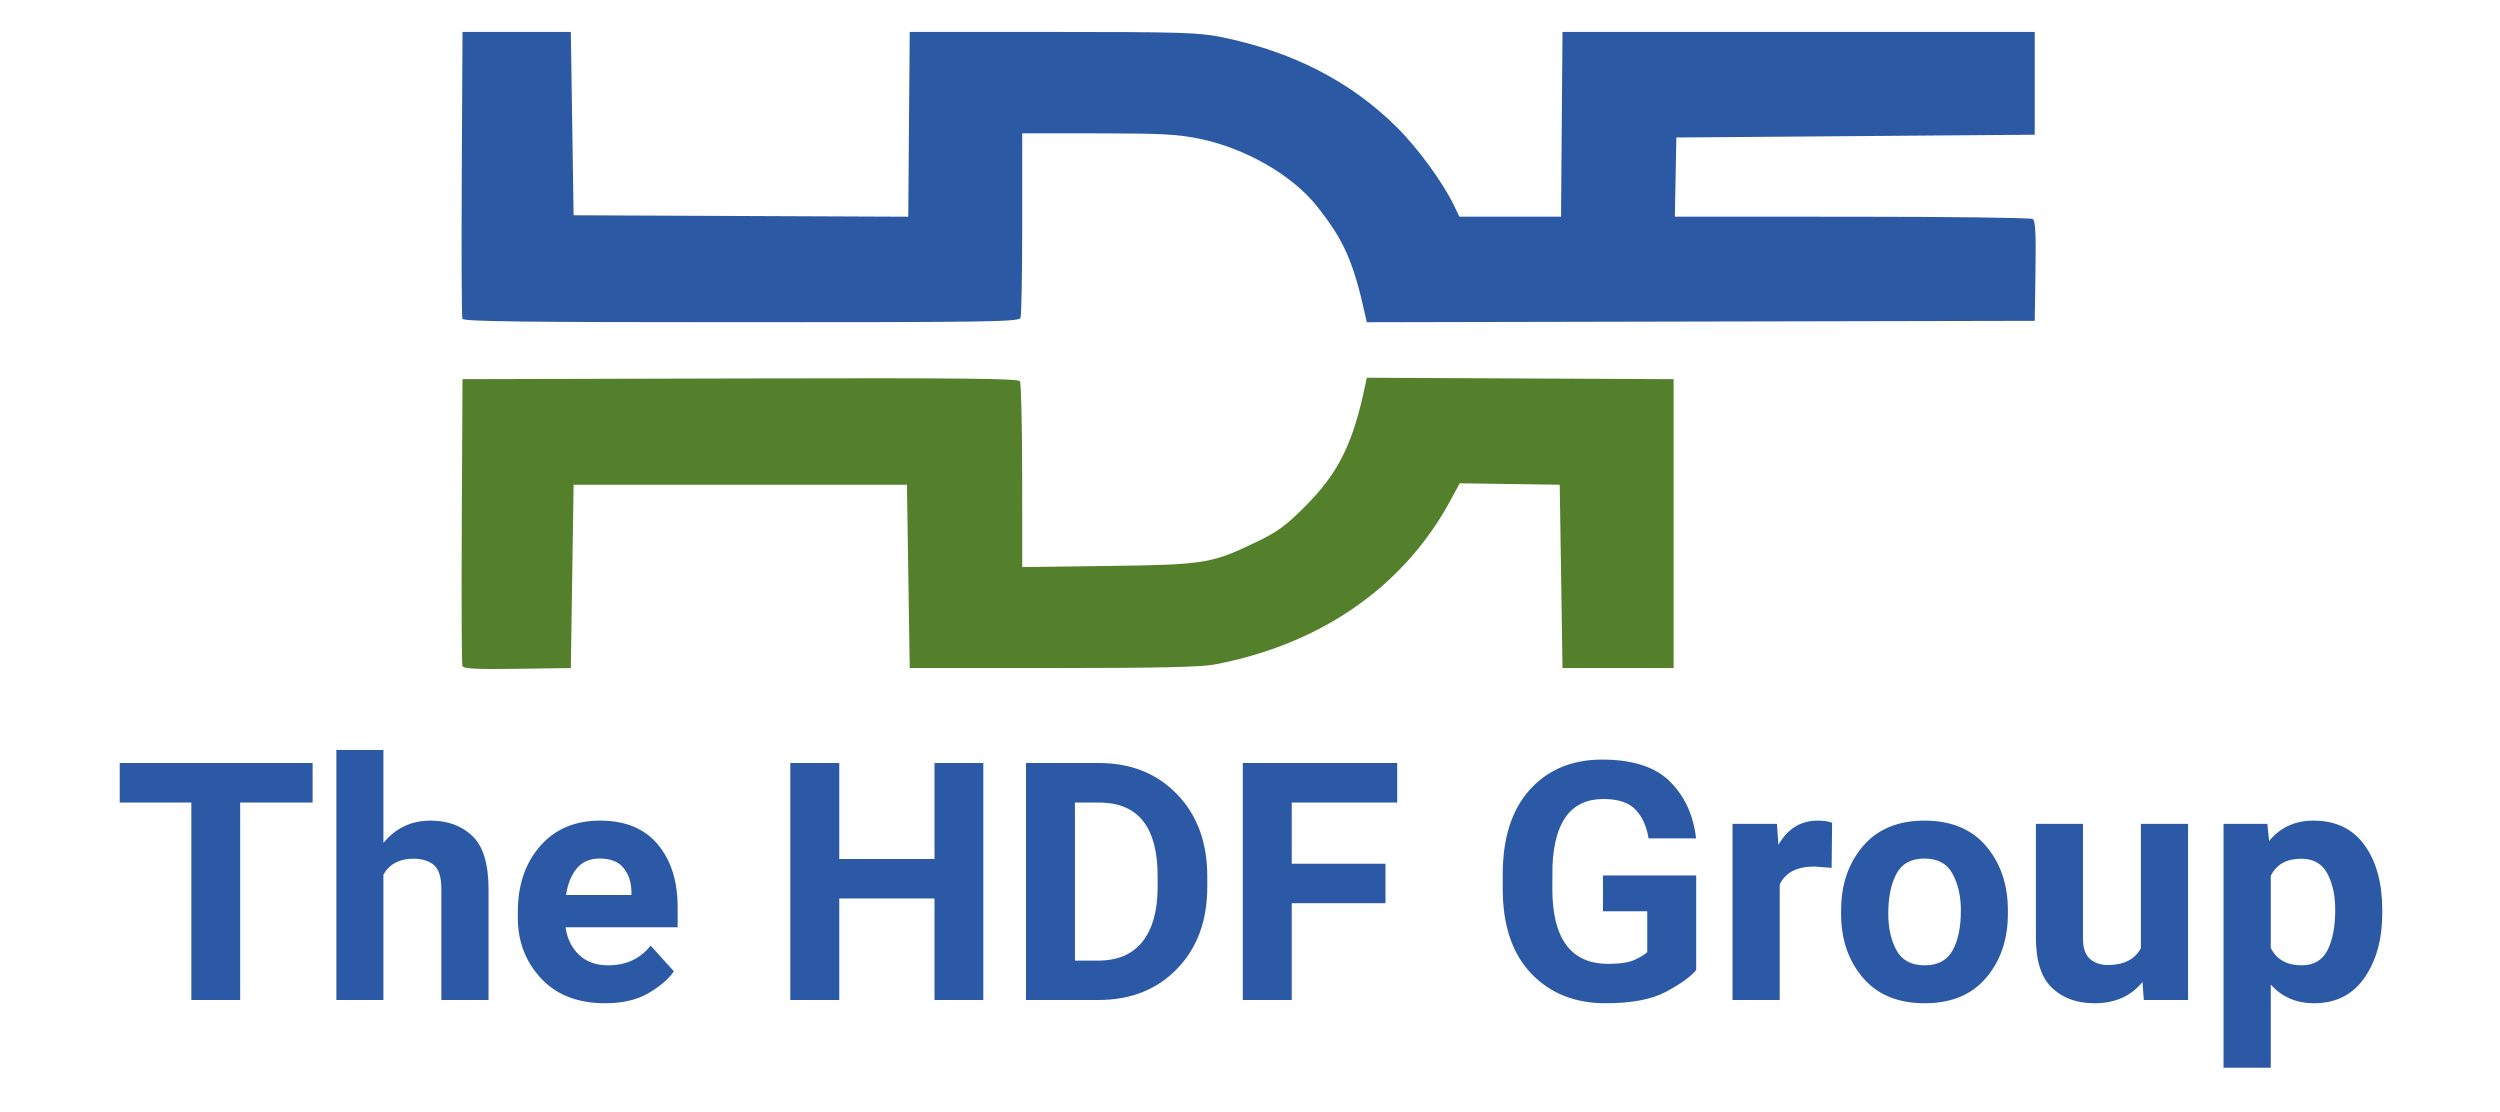
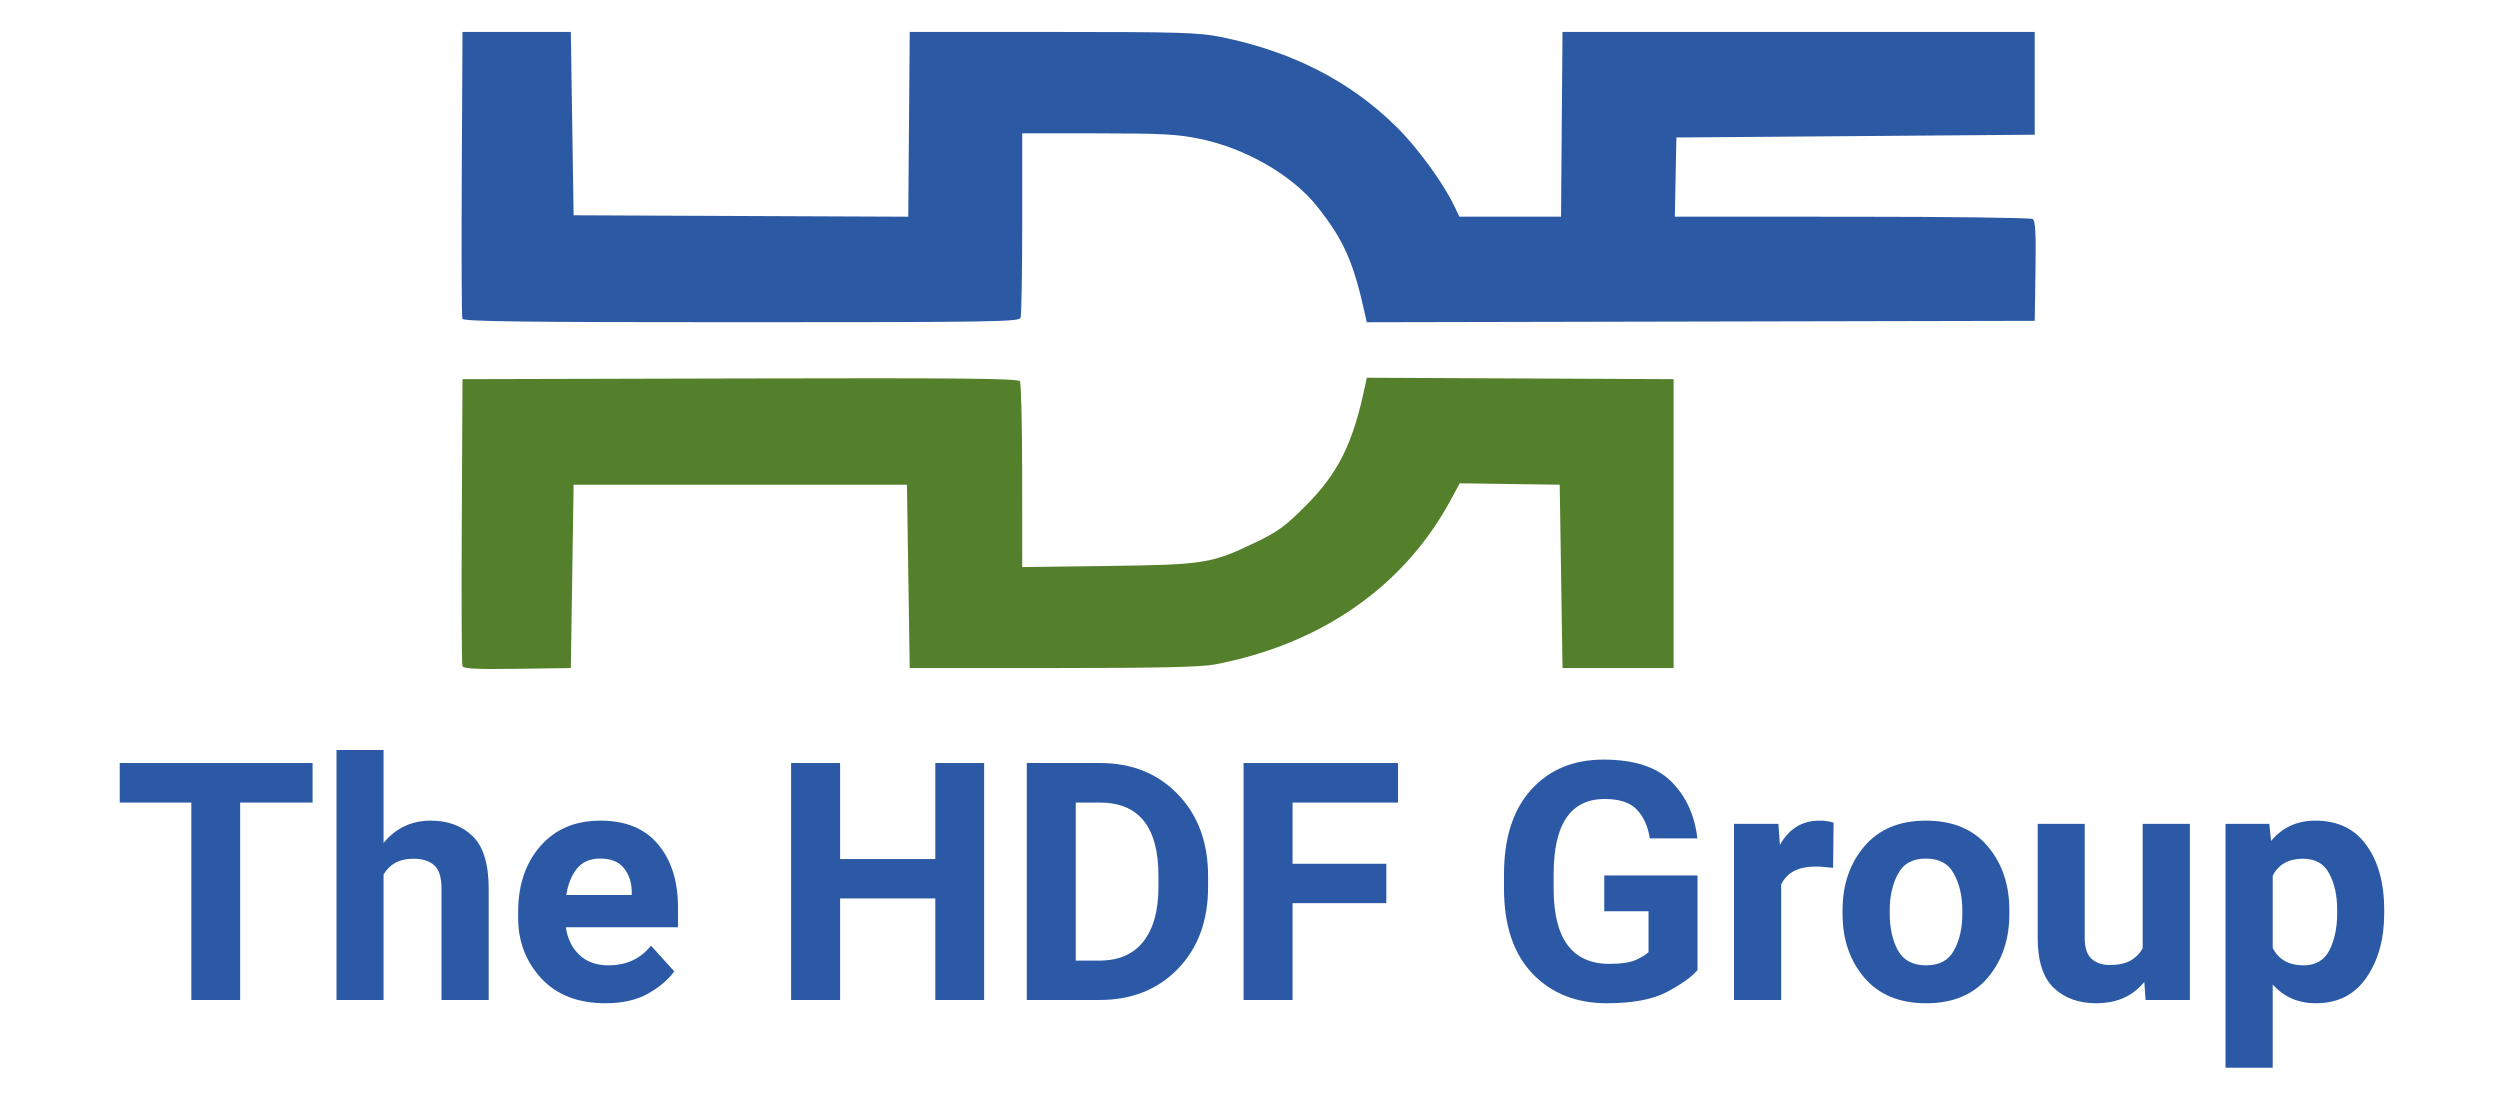
<svg xmlns="http://www.w3.org/2000/svg" version="1.1" id="svg2" xml:space="preserve" width="1200" height="533.333" viewBox="0 0 1200 533.333">
  <defs id="defs6">
    <clipPath clipPathUnits="userSpaceOnUse" id="clipPath20">
      <path d="M 0,0 H 10 V 10 H 0 Z" id="path18" />
    </clipPath>
    <clipPath clipPathUnits="userSpaceOnUse" id="clipPath32">
      <path d="M 864.586,1110.73 V 399.992 H 688.809 V 1110.73 H 430.992 v 142.39 H 1125.92 V 1110.73 Z M 1589.39,399.992 v 401.387 c 0,36.312 -7.82,63.16 -23.44,80.562 -15.62,17.375 -41.59,26.079 -77.93,26.079 -49.61,0 -85.55,-19.161 -107.81,-57.43 V 399.992 H 1210.87 V 1300 h 169.34 V 964.855 c 44.91,53.895 101.37,80.845 169.35,80.845 137.48,0 207.22,-79.88 209.17,-239.641 V 399.992 Z m 445.9,261.922 c 5.47,-41.414 21.96,-74.609 49.51,-99.609 27.53,-25.004 62.4,-37.504 104.6,-37.504 65.23,0 116.2,23.64 152.93,70.894 l 83.21,-93.148 c -25.4,-35.945 -59.79,-63.977 -103.13,-84.078 -43.37,-20.125 -91.42,-30.188 -144.14,-30.188 -92.98,0 -168.67,28.516 -227.06,85.551 -58.4,57.031 -87.6,133.004 -87.6,227.934 v 16.39 c 0,63.668 12.31,120.614 36.91,170.813 24.61,50.179 59.48,88.847 104.6,116.001 45.11,27.16 96.58,40.73 154.38,40.73 86.74,0 155,-27.35 204.8,-82.032 49.81,-54.684 74.7,-132.234 74.7,-232.617 v -69.137 z m 237.31,128.961 c -0.79,37.68 -10.94,66.813 -30.47,87.395 -19.53,20.609 -47.28,30.914 -83.2,30.914 -33.61,0 -60.86,-11.383 -81.75,-34.141 -20.89,-22.762 -34.27,-55.32 -40.14,-97.699 H 2272.6 Z M 3363.62,399.992 V 765.633 H 3020.85 V 399.992 h -175.78 v 853.128 h 175.78 V 907.426 h 342.77 V 1253.12 H 3539.4 V 399.992 Z m 932.52,195.133 c -32.62,-61.734 -78.62,-109.586 -137.99,-143.57 -59.38,-33.965 -126.37,-51.168 -200.98,-51.563 H 3692.9 v 853.128 h 262.51 c 75.01,0 142.08,-16.9 201.27,-50.69 59.19,-33.79 105.37,-81.83 138.59,-144.14 33.19,-62.306 49.78,-133.091 49.78,-212.403 v -39.239 c 0,-79.308 -16.3,-149.808 -48.91,-211.523 z m -129.2,251.355 c 0,86.715 -17.97,152.45 -53.91,197.18 -35.95,44.71 -88.48,67.07 -157.62,67.07 H 3868.7 V 541.211 h 84.96 c 68.74,0 121.29,22.453 157.61,67.383 36.34,44.906 54.88,109.168 55.67,192.785 z m 481.64,264.25 V 890.422 h 337.5 V 748.629 h -337.5 V 399.992 H 4472.8 v 853.128 h 555.46 V 1110.73 Z M 5768.31,718.75 v 129.488 h 335.74 V 507.816 c -31.66,-37.894 -76.39,-67.293 -134.19,-88.183 -57.8,-20.895 -121.86,-31.352 -192.19,-31.352 -73.82,0 -138.56,16.106 -194.23,48.332 -55.67,32.231 -98.65,79.004 -128.9,140.344 -30.27,61.316 -45.81,133.379 -46.6,216.203 v 58.024 c 0,85.132 14.37,158.866 43.08,221.196 28.69,62.28 70.11,109.93 124.22,142.95 54.09,33 117.47,49.52 190.13,49.52 101.17,0 180.26,-24.12 237.31,-72.37 57.02,-48.24 90.83,-118.46 101.37,-210.644 h -171.1 c -7.82,48.814 -25.11,84.564 -51.85,107.234 -26.78,22.65 -63.58,33.99 -110.46,33.99 -59.76,0 -105.28,-22.48 -136.52,-67.4 -31.26,-44.91 -47.08,-111.722 -47.46,-200.39 v -54.485 c 0,-89.461 16.99,-157.039 50.98,-202.738 33.98,-45.695 83.79,-68.543 149.41,-68.543 66.02,0 113.08,14.059 141.22,42.18 V 718.75 Z m 823.23,156.445 c -23.05,3.121 -43.35,4.68 -60.92,4.68 -64.09,0 -106.07,-21.664 -126,-65.031 V 399.992 H 6235.3 v 633.998 h 159.96 l 4.68,-75.595 c 33.99,58.195 81.04,87.305 141.22,87.305 18.74,0 36.32,-2.55 52.73,-7.62 z m 553.13,-398.726 c -54.31,-58.793 -127.14,-88.188 -218.56,-88.188 -91.41,0 -164.35,29.309 -218.84,87.903 -54.5,58.589 -81.75,138.277 -81.75,239.05 v 7.625 c 0,62.875 12.11,118.942 36.34,168.153 24.21,49.215 59.08,87.308 104.58,114.268 45.5,26.95 98.33,40.42 158.51,40.42 85.55,0 155.35,-26.16 209.46,-78.516 54.11,-52.356 84.27,-123.426 90.54,-213.282 l 1.16,-43.347 c 0,-97.282 -27.15,-175.297 -81.44,-234.086 z m -122.46,384.008 c -23.05,32.468 -55.48,48.707 -97.26,48.707 -41.41,0 -73.45,-16.149 -96.09,-48.422 -22.68,-32.274 -33.99,-82.254 -33.99,-149.922 0,-60.262 11.31,-106.332 33.99,-138.211 22.64,-31.879 55.07,-47.828 97.25,-47.828 41.02,0 73.05,15.754 96.1,47.234 23.04,31.504 34.56,81.86 34.56,151.11 0,59.074 -11.52,104.859 -34.56,137.332 z m 692.57,-460.485 -4.68,64.457 c -41.81,-50.769 -99.61,-76.168 -173.45,-76.168 -67.95,0 -119.82,19.532 -155.56,58.594 -35.73,39.063 -54.01,96.293 -54.78,171.672 v 415.443 h 169.32 V 623.93 c 0,-66.086 30.08,-99.129 90.26,-99.129 57.4,0 96.86,19.949 118.35,59.844 v 449.345 h 169.91 V 399.992 Z m 791.31,76.477 c -44.34,-58.793 -104.2,-88.188 -179.58,-88.188 -64.06,0 -115.83,22.254 -155.29,66.789 V 156.258 H 8001.9 v 877.732 h 157.02 l 5.87,-62.107 c 41.01,49.217 94.53,73.817 160.55,73.817 78.11,0 138.85,-28.91 182.22,-86.712 43.37,-57.824 65.03,-137.508 65.03,-239.074 v -8.789 c 0,-97.656 -22.17,-175.867 -66.5,-234.656 z m -134.17,383.5 c -20.92,32.011 -51.28,48.051 -91.11,48.051 -53.15,0 -89.66,-20.325 -109.59,-60.946 v -259.57 c 20.7,-41.809 57.63,-62.703 110.75,-62.703 80.85,0 121.3,66.219 121.3,198.629 0,58.988 -10.46,104.488 -31.35,136.539 z" id="path30" />
    </clipPath>
    <clipPath clipPathUnits="userSpaceOnUse" id="clipPath32-3">
      <path d="M 864.586,1110.73 V 399.992 H 688.809 V 1110.73 H 430.992 v 142.39 H 1125.92 V 1110.73 Z M 1589.39,399.992 v 401.387 c 0,36.312 -7.82,63.16 -23.44,80.562 -15.62,17.375 -41.59,26.079 -77.93,26.079 -49.61,0 -85.55,-19.161 -107.81,-57.43 V 399.992 H 1210.87 V 1300 h 169.34 V 964.855 c 44.91,53.895 101.37,80.845 169.35,80.845 137.48,0 207.22,-79.88 209.17,-239.641 V 399.992 Z m 445.9,261.922 c 5.47,-41.414 21.96,-74.609 49.51,-99.609 27.53,-25.004 62.4,-37.504 104.6,-37.504 65.23,0 116.2,23.64 152.93,70.894 l 83.21,-93.148 c -25.4,-35.945 -59.79,-63.977 -103.13,-84.078 -43.37,-20.125 -91.42,-30.188 -144.14,-30.188 -92.98,0 -168.67,28.516 -227.06,85.551 -58.4,57.031 -87.6,133.004 -87.6,227.934 v 16.39 c 0,63.668 12.31,120.614 36.91,170.813 24.61,50.179 59.48,88.847 104.6,116.001 45.11,27.16 96.58,40.73 154.38,40.73 86.74,0 155,-27.35 204.8,-82.032 49.81,-54.684 74.7,-132.234 74.7,-232.617 v -69.137 z m 237.31,128.961 c -0.79,37.68 -10.94,66.813 -30.47,87.395 -19.53,20.609 -47.28,30.914 -83.2,30.914 -33.61,0 -60.86,-11.383 -81.75,-34.141 -20.89,-22.762 -34.27,-55.32 -40.14,-97.699 H 2272.6 Z M 3363.62,399.992 V 765.633 H 3020.85 V 399.992 h -175.78 v 853.128 h 175.78 V 907.426 h 342.77 V 1253.12 H 3539.4 V 399.992 Z m 932.52,195.133 c -32.62,-61.734 -78.62,-109.586 -137.99,-143.57 -59.38,-33.965 -126.37,-51.168 -200.98,-51.563 H 3692.9 v 853.128 h 262.51 c 75.01,0 142.08,-16.9 201.27,-50.69 59.19,-33.79 105.37,-81.83 138.59,-144.14 33.19,-62.306 49.78,-133.091 49.78,-212.403 v -39.239 c 0,-79.308 -16.3,-149.808 -48.91,-211.523 z m -129.2,251.355 c 0,86.715 -17.97,152.45 -53.91,197.18 -35.95,44.71 -88.48,67.07 -157.62,67.07 H 3868.7 V 541.211 h 84.96 c 68.74,0 121.29,22.453 157.61,67.383 36.34,44.906 54.88,109.168 55.67,192.785 z m 481.64,264.25 V 890.422 h 337.5 V 748.629 h -337.5 V 399.992 H 4472.8 v 853.128 h 555.46 V 1110.73 Z M 5768.31,718.75 v 129.488 h 335.74 V 507.816 c -31.66,-37.894 -76.39,-67.293 -134.19,-88.183 -57.8,-20.895 -121.86,-31.352 -192.19,-31.352 -73.82,0 -138.56,16.106 -194.23,48.332 -55.67,32.231 -98.65,79.004 -128.9,140.344 -30.27,61.316 -45.81,133.379 -46.6,216.203 v 58.024 c 0,85.132 14.37,158.866 43.08,221.196 28.69,62.28 70.11,109.93 124.22,142.95 54.09,33 117.47,49.52 190.13,49.52 101.17,0 180.26,-24.12 237.31,-72.37 57.02,-48.24 90.83,-118.46 101.37,-210.644 h -171.1 c -7.82,48.814 -25.11,84.564 -51.85,107.234 -26.78,22.65 -63.58,33.99 -110.46,33.99 -59.76,0 -105.28,-22.48 -136.52,-67.4 -31.26,-44.91 -47.08,-111.722 -47.46,-200.39 v -54.485 c 0,-89.461 16.99,-157.039 50.98,-202.738 33.98,-45.695 83.79,-68.543 149.41,-68.543 66.02,0 113.08,14.059 141.22,42.18 V 718.75 Z m 823.23,156.445 c -23.05,3.121 -43.35,4.68 -60.92,4.68 -64.09,0 -106.07,-21.664 -126,-65.031 V 399.992 H 6235.3 v 633.998 h 159.96 l 4.68,-75.595 c 33.99,58.195 81.04,87.305 141.22,87.305 18.74,0 36.32,-2.55 52.73,-7.62 z m 553.13,-398.726 c -54.31,-58.793 -127.14,-88.188 -218.56,-88.188 -91.41,0 -164.35,29.309 -218.84,87.903 -54.5,58.589 -81.75,138.277 -81.75,239.05 v 7.625 c 0,62.875 12.11,118.942 36.34,168.153 24.21,49.215 59.08,87.308 104.58,114.268 45.5,26.95 98.33,40.42 158.51,40.42 85.55,0 155.35,-26.16 209.46,-78.516 54.11,-52.356 84.27,-123.426 90.54,-213.282 l 1.16,-43.347 c 0,-97.282 -27.15,-175.297 -81.44,-234.086 z m -122.46,384.008 c -23.05,32.468 -55.48,48.707 -97.26,48.707 -41.41,0 -73.45,-16.149 -96.09,-48.422 -22.68,-32.274 -33.99,-82.254 -33.99,-149.922 0,-60.262 11.31,-106.332 33.99,-138.211 22.64,-31.879 55.07,-47.828 97.25,-47.828 41.02,0 73.05,15.754 96.1,47.234 23.04,31.504 34.56,81.86 34.56,151.11 0,59.074 -11.52,104.859 -34.56,137.332 z m 692.57,-460.485 -4.68,64.457 c -41.81,-50.769 -99.61,-76.168 -173.45,-76.168 -67.95,0 -119.82,19.532 -155.56,58.594 -35.73,39.063 -54.01,96.293 -54.78,171.672 v 415.443 h 169.32 V 623.93 c 0,-66.086 30.08,-99.129 90.26,-99.129 57.4,0 96.86,19.949 118.35,59.844 v 449.345 h 169.91 V 399.992 Z m 791.31,76.477 c -44.34,-58.793 -104.2,-88.188 -179.58,-88.188 -64.06,0 -115.83,22.254 -155.29,66.789 V 156.258 H 8001.9 v 877.732 h 157.02 l 5.87,-62.107 c 41.01,49.217 94.53,73.817 160.55,73.817 78.11,0 138.85,-28.91 182.22,-86.712 43.37,-57.824 65.03,-137.508 65.03,-239.074 v -8.789 c 0,-97.656 -22.17,-175.867 -66.5,-234.656 z m -134.17,383.5 c -20.92,32.011 -51.28,48.051 -91.11,48.051 -53.15,0 -89.66,-20.325 -109.59,-60.946 v -259.57 c 20.7,-41.809 57.63,-62.703 110.75,-62.703 80.85,0 121.3,66.219 121.3,198.629 0,58.988 -10.46,104.488 -31.35,136.539 z" id="path30-8" />
    </clipPath>
  </defs>
  <g id="g10" transform="matrix(1.333333,0,0,-1.333333,0,533.3333)">
    <g id="g14" transform="scale(0.1)">
      <g clip-path="url(#clipPath20)" id="g16" />
    </g>
    <g id="g246" transform="translate(0,-1.4124661e-4)">
      <path style="fill:#2c59a4" d="m 166.458,285.25 c -0.263,0.688 -0.362,24.2 -0.219,52.25 l 0.26,51 h 19.5 19.5 l 0.5,-33 0.5,-33 60.237,-0.258 60.237,-0.258 0.263,33.258 L 327.5,388.5 379,388.5 c 45.773,-1.5e-4 52.501,-0.202 60.5,-1.815 25.555,-5.152 46.464,-15.834 63.117,-32.244 7.688,-7.576 16.934,-20.227 20.966,-28.691 l 1.787,-3.75 h 18.301 18.301 l 0.263,33.25 0.263,33.25 h 85 85 V 370 351.5 L 668,351 l -64.5,-0.5 -0.277,-14.25 -0.277,-14.25 63.777,-0.015 c 35.078,-0.008 64.351,-0.379 65.051,-0.824 0.972,-0.617 1.209,-5.062 1,-18.735 L 732.5,284.5 l -120.23,-0.254 -120.23,-0.254 -0.609,2.754 c -4.215,19.064 -7.636,26.785 -17.236,38.901 -8.925,11.263 -25.767,20.977 -42.276,24.384 -7.969,1.644 -13.617,1.946 -36.67,1.957 L 368,352 v -32.418 c 0,-17.83 -0.273,-33.13 -0.607,-34 C 366.845,284.154 357.057,284 266.862,284 c -79.018,0 -100.025,0.262 -100.403,1.25 z" id="path250" />
      <path style="fill:#54802c" d="m 166.467,160.228 c -0.268,0.699 -0.37,24.222 -0.227,52.272 l 0.26,51 99.938,0.255 c 79.29,0.202 100.103,-0.004 100.735,-1 0.438,-0.69 0.804,-16.027 0.812,-34.081 l 0.015,-32.826 30.75,0.405 c 34.932,0.46 37.281,0.834 53.201,8.46 7.989,3.827 10.782,5.863 18.051,13.157 11.857,11.899 17.084,22.466 21.463,43.388 l 0.577,2.758 55.229,-0.258 L 602.5,263.5 v -52 -52 h -20 -20 l -0.5,33 -0.5,33 -18,0.256 -18,0.256 -3.387,-6.256 C 505.333,188.768 475.484,168.028 437.223,160.775 432.322,159.845 416.546,159.5 379,159.5 h -51.5 l -0.5,33 -0.5,33 h -60 -60 l -0.5,-33 -0.5,-33 -19.273,-0.272 c -14.873,-0.21 -19.384,0.019 -19.76,1 z" id="path248" />
    </g>
-     <text xml:space="preserve" style="font-style:normal;font-variant:normal;font-weight:bold;font-stretch:normal;font-size:120px;line-height:0.25;font-family:Roboto;-inkscape-font-specification:'Roboto, Bold';font-variant-ligatures:normal;font-variant-caps:normal;font-variant-numeric:normal;font-feature-settings:normal;text-align:start;letter-spacing:0px;word-spacing:0px;writing-mode:lr-tb;text-anchor:start;fill:#2c59a5;fill-opacity:1;stroke:none;stroke-width:0.75;" x="40.697" y="-40.001" id="text260" transform="scale(1,-1)">
-       <tspan id="tspan258" x="40.697" y="-40.001" style="font-style:normal;font-variant:normal;font-weight:bold;font-stretch:normal;font-size:120px;line-height:1.25;font-family:Roboto;-inkscape-font-specification:'Roboto, Bold';font-variant-ligatures:normal;font-variant-caps:normal;font-variant-numeric:normal;font-feature-settings:normal;text-align:start;writing-mode:lr-tb;text-anchor:start;fill:#2c59a5;fill-opacity:1;stroke-width:0.75;">The HDF Group</tspan>
-     </text>
+     <g aria-label="The HDF Group" transform="scale(1,-1)" style="font-style:normal;font-variant:normal;font-weight:bold;font-stretch:normal;font-size:120px;line-height:0.25;font-family:Roboto;-inkscape-font-specification:'Roboto, Bold';font-variant-ligatures:normal;font-variant-caps:normal;font-variant-numeric:normal;font-feature-settings:normal;text-align:start;letter-spacing:0px;word-spacing:0px;writing-mode:lr-tb;text-anchor:start;fill:#2c59a5;fill-opacity:1;stroke:none;stroke-width:0.75" id="text260">
+       <path d="m 43.1,-111.075 v -14.238 H 112.533 v 14.238 H 86.459 v 71.074 H 68.881 v -71.074 z" style="font-style:normal;font-variant:normal;font-weight:bold;font-stretch:normal;font-size:120px;line-height:1.25;font-family:Roboto;-inkscape-font-specification:'Roboto, Bold';font-variant-ligatures:normal;font-variant-caps:normal;font-variant-numeric:normal;font-feature-settings:normal;text-align:start;writing-mode:lr-tb;text-anchor:start;fill:#2c59a5;fill-opacity:1;stroke-width:0.75" id="path828" />
+       <path d="m 148.803,-90.86 q -7.383,0 -10.723,5.684 v 45.176 h -16.934 v -90 h 16.934 v 33.457 q 6.621,-8.027 16.934,-8.027 9.375,0 15.117,5.566 5.801,5.566 5.801,19.043 v 39.961 H 158.939 V -80.079 q 0,-6.152 -2.637,-8.438 -2.637,-2.344 -7.5,-2.344 z" style="font-style:normal;font-variant:normal;font-weight:bold;font-stretch:normal;font-size:120px;line-height:1.25;font-family:Roboto;-inkscape-font-specification:'Roboto, Bold';font-variant-ligatures:normal;font-variant-caps:normal;font-variant-numeric:normal;font-feature-settings:normal;text-align:start;writing-mode:lr-tb;text-anchor:start;fill:#2c59a5;fill-opacity:1;stroke-width:0.75" id="path830" />
+       <path d="m 242.728,-50.313 q -3.047,4.336 -9.258,7.91 -6.211,3.574 -15.469,3.574 -14.824,0 -23.145,-8.965 -8.32,-9.023 -8.32,-21.738 v -2.285 q 0,-14.355 7.969,-23.555 8.027,-9.199 21.621,-9.199 13.652,0 20.801,8.555 7.148,8.555 7.148,22.617 v 7.207 h -40.371 q 0.879,6.152 4.863,9.961 3.984,3.75 10.488,3.75 9.668,0 15.293,-7.09 z m -26.719,-40.605 q -5.391,0 -8.32,3.633 -2.93,3.633 -3.809,9.492 h 23.555 v -1.289 q -0.117,-5.098 -2.871,-8.438 -2.695,-3.398 -8.555,-3.398 z" style="font-style:normal;font-variant:normal;font-weight:bold;font-stretch:normal;font-size:120px;line-height:1.25;font-family:Roboto;-inkscape-font-specification:'Roboto, Bold';font-variant-ligatures:normal;font-variant-caps:normal;font-variant-numeric:normal;font-feature-settings:normal;text-align:start;writing-mode:lr-tb;text-anchor:start;fill:#2c59a5;fill-opacity:1;stroke-width:0.75" id="path832" />
+       <path d="m 336.713,-40.001 v -36.562 h -34.277 v 36.562 h -17.637 v -85.312 h 17.637 v 34.57 h 34.277 v -34.57 h 17.578 v 85.312 z" style="font-style:normal;font-variant:normal;font-weight:bold;font-stretch:normal;font-size:120px;line-height:1.25;font-family:Roboto;-inkscape-font-specification:'Roboto, Bold';font-variant-ligatures:normal;font-variant-caps:normal;font-variant-numeric:normal;font-feature-settings:normal;text-align:start;writing-mode:lr-tb;text-anchor:start;fill:#2c59a5;fill-opacity:1;stroke-width:0.75" id="path834" />
+       <path d="m 369.642,-40.001 v -85.312 h 26.309 q 17.227,0 28.066,11.25 10.898,11.25 10.898,29.531 v 3.809 q 0,18.281 -10.898,29.531 -10.84,11.191 -28.301,11.191 z m 26.309,-71.074 h -8.672 v 56.895 h 8.438 q 10.488,0 15.879,-6.855 5.449,-6.914 5.449,-19.688 v -3.926 q 0,-26.426 -21.094,-26.426 z" style="font-style:normal;font-variant:normal;font-weight:bold;font-stretch:normal;font-size:120px;line-height:1.25;font-family:Roboto;-inkscape-font-specification:'Roboto, Bold';font-variant-ligatures:normal;font-variant-caps:normal;font-variant-numeric:normal;font-feature-settings:normal;text-align:start;writing-mode:lr-tb;text-anchor:start;fill:#2c59a5;fill-opacity:1;stroke-width:0.75" id="path836" />
+       <path d="m 447.689,-40.001 v -85.312 h 55.605 v 14.238 h -37.969 v 22.031 h 33.75 v 14.18 h -33.75 v 34.863 z" style="font-style:normal;font-variant:normal;font-weight:bold;font-stretch:normal;font-size:120px;line-height:1.25;font-family:Roboto;-inkscape-font-specification:'Roboto, Bold';font-variant-ligatures:normal;font-variant-caps:normal;font-variant-numeric:normal;font-feature-settings:normal;text-align:start;writing-mode:lr-tb;text-anchor:start;fill:#2c59a5;fill-opacity:1;stroke-width:0.75" id="path838" />
+       <path d="m 611.107,-84.825 v 34.043 q -3.047,3.633 -10.84,7.793 -7.734,4.16 -21.797,4.16 -16.582,0 -26.836,-10.723 -10.195,-10.781 -10.195,-30.527 v -5.098 q 0,-19.746 9.785,-30.527 9.785,-10.84 26.016,-10.84 16.582,0 24.492,7.969 7.91,7.969 9.316,20.391 h -17.109 q -0.996,-6.445 -4.629,-10.313 -3.633,-3.867 -11.602,-3.867 -18.398,0 -18.398,27.07 v 5.215 q 0,27.07 20.098,27.07 6.328,0 9.492,-1.406 3.164,-1.465 4.57,-2.812 v -14.707 h -15.938 v -12.891 z" style="font-style:normal;font-variant:normal;font-weight:bold;font-stretch:normal;font-size:120px;line-height:1.25;font-family:Roboto;-inkscape-font-specification:'Roboto, Bold';font-variant-ligatures:normal;font-variant-caps:normal;font-variant-numeric:normal;font-feature-settings:normal;text-align:start;writing-mode:lr-tb;text-anchor:start;fill:#2c59a5;fill-opacity:1;stroke-width:0.75" id="path840" />
+       <path d="m 653.764,-88.047 q -9.551,0 -12.539,6.504 v 41.543 h -16.992 v -63.398 h 15.996 l 0.527,7.559 q 4.98,-8.73 14.121,-8.73 3.223,0 5.215,0.762 l -0.176,16.23 q -1.289,-0.117 -3.047,-0.293 -1.699,-0.176 -3.105,-0.176 z" style="font-style:normal;font-variant:normal;font-weight:bold;font-stretch:normal;font-size:120px;line-height:1.25;font-family:Roboto;-inkscape-font-specification:'Roboto, Bold';font-variant-ligatures:normal;font-variant-caps:normal;font-variant-numeric:normal;font-feature-settings:normal;text-align:start;writing-mode:lr-tb;text-anchor:start;fill:#2c59a5;fill-opacity:1;stroke-width:0.75" id="path842" />
+       <path d="m 663.314,-71.055 v -1.23 q 0,-13.828 7.852,-23.027 7.852,-9.258 22.148,-9.258 14.473,0 22.266,9.258 7.793,9.199 7.793,23.027 v 1.23 q 0,13.828 -7.793,23.027 -7.793,9.199 -22.148,9.199 -14.414,0 -22.266,-9.199 -7.852,-9.199 -7.852,-23.027 z m 16.992,-1.23 v 1.23 q 0,7.734 2.93,13.184 2.988,5.391 10.195,5.391 7.09,0 10.02,-5.391 2.988,-5.449 2.988,-13.184 v -1.23 q 0,-7.559 -2.988,-13.066 -2.93,-5.566 -10.137,-5.566 -7.148,0 -10.078,5.566 -2.93,5.508 -2.93,13.066 z" style="font-style:normal;font-variant:normal;font-weight:bold;font-stretch:normal;font-size:120px;line-height:1.25;font-family:Roboto;-inkscape-font-specification:'Roboto, Bold';font-variant-ligatures:normal;font-variant-caps:normal;font-variant-numeric:normal;font-feature-settings:normal;text-align:start;writing-mode:lr-tb;text-anchor:start;fill:#2c59a5;fill-opacity:1;stroke-width:0.75" id="path844" />
+       <path d="m 772.416,-40.001 -0.469,-6.504 q -6.211,7.676 -17.344,7.676 -9.375,0 -15.234,-5.508 -5.801,-5.508 -5.801,-18.047 v -41.016 h 16.934 v 41.133 q 0,5.273 2.52,7.5 2.52,2.168 6.445,2.168 4.629,0 7.5,-1.582 2.871,-1.641 4.395,-4.453 v -44.766 h 16.992 v 63.398 z" style="font-style:normal;font-variant:normal;font-weight:bold;font-stretch:normal;font-size:120px;line-height:1.25;font-family:Roboto;-inkscape-font-specification:'Roboto, Bold';font-variant-ligatures:normal;font-variant-caps:normal;font-variant-numeric:normal;font-feature-settings:normal;text-align:start;writing-mode:lr-tb;text-anchor:start;fill:#2c59a5;fill-opacity:1;stroke-width:0.75" id="path846" />
+       <path d="m 833.705,-38.829 q -9.492,0 -15.527,-6.738 v 29.941 h -16.992 v -87.773 h 15.762 l 0.645,6.152 q 6.035,-7.324 15.938,-7.324 12.07,0 18.398,8.848 6.387,8.848 6.387,23.32 v 1.23 q 0,13.828 -6.387,23.086 -6.328,9.258 -18.223,9.258 z m -4.57,-52.031 q -7.91,0 -10.957,6.152 v 25.957 q 3.164,6.27 11.074,6.27 6.621,0 9.375,-5.508 2.754,-5.508 2.754,-13.184 v -1.23 q 0,-7.852 -2.871,-13.125 -2.812,-5.332 -9.375,-5.332 z" style="font-style:normal;font-variant:normal;font-weight:bold;font-stretch:normal;font-size:120px;line-height:1.25;font-family:Roboto;-inkscape-font-specification:'Roboto, Bold';font-variant-ligatures:normal;font-variant-caps:normal;font-variant-numeric:normal;font-feature-settings:normal;text-align:start;writing-mode:lr-tb;text-anchor:start;fill:#2c59a5;fill-opacity:1;stroke-width:0.75" id="path848" />
+     </g>
  </g>
</svg>
